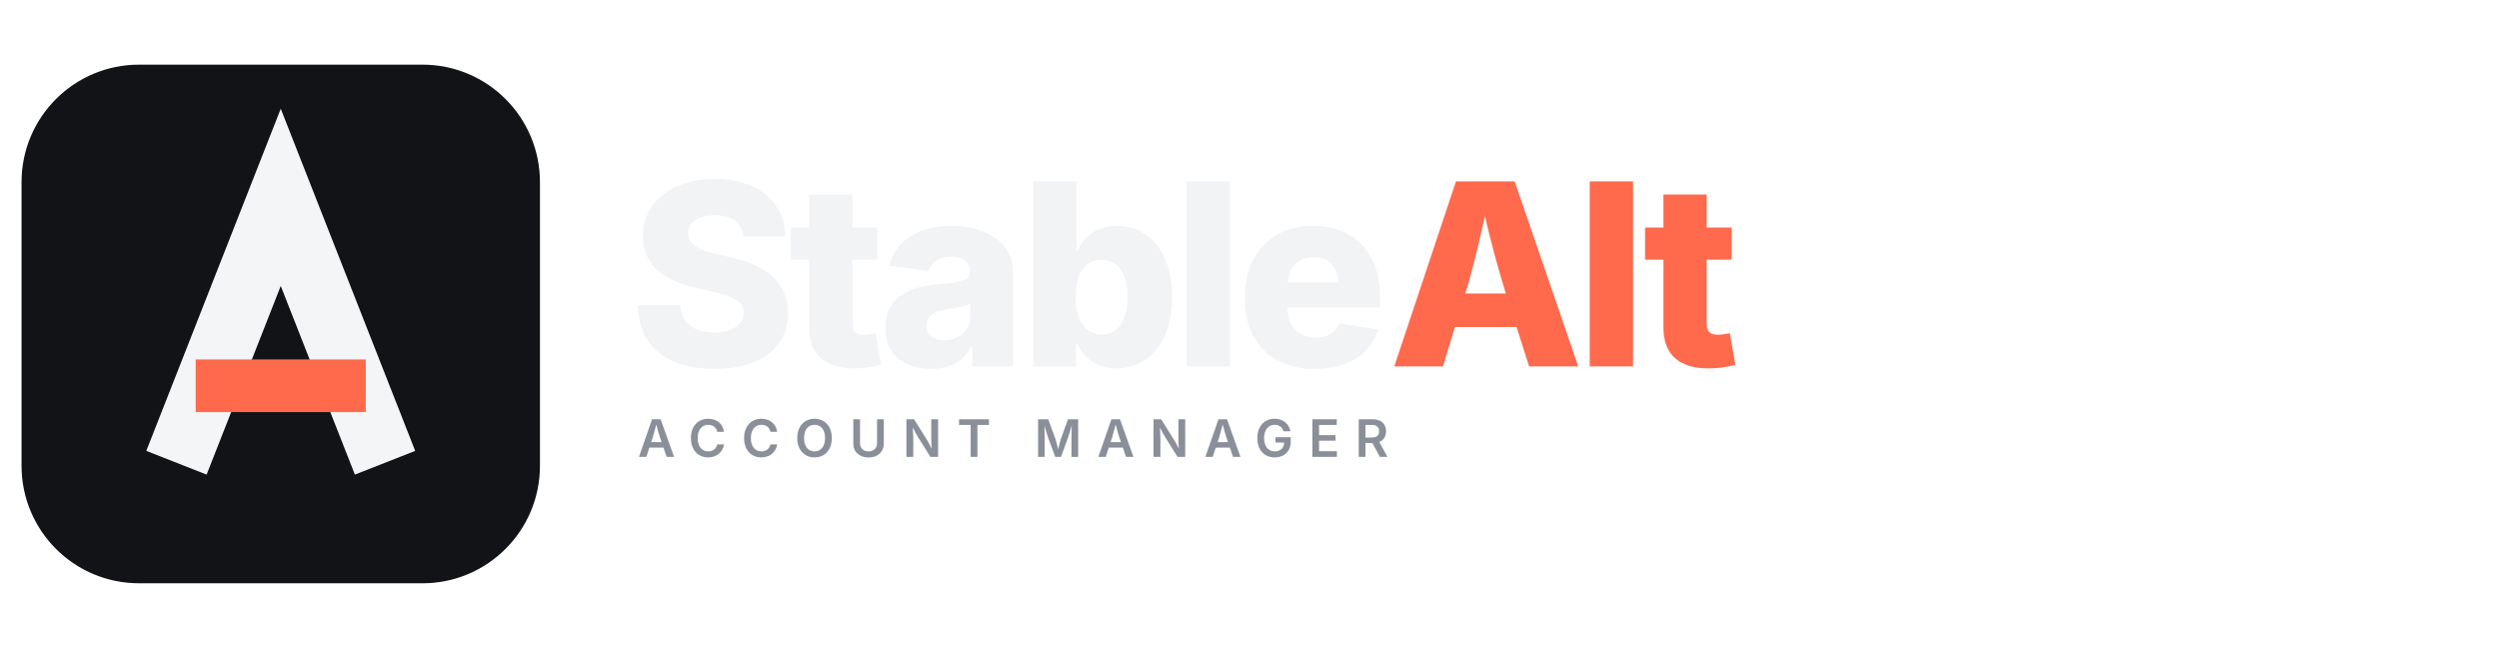
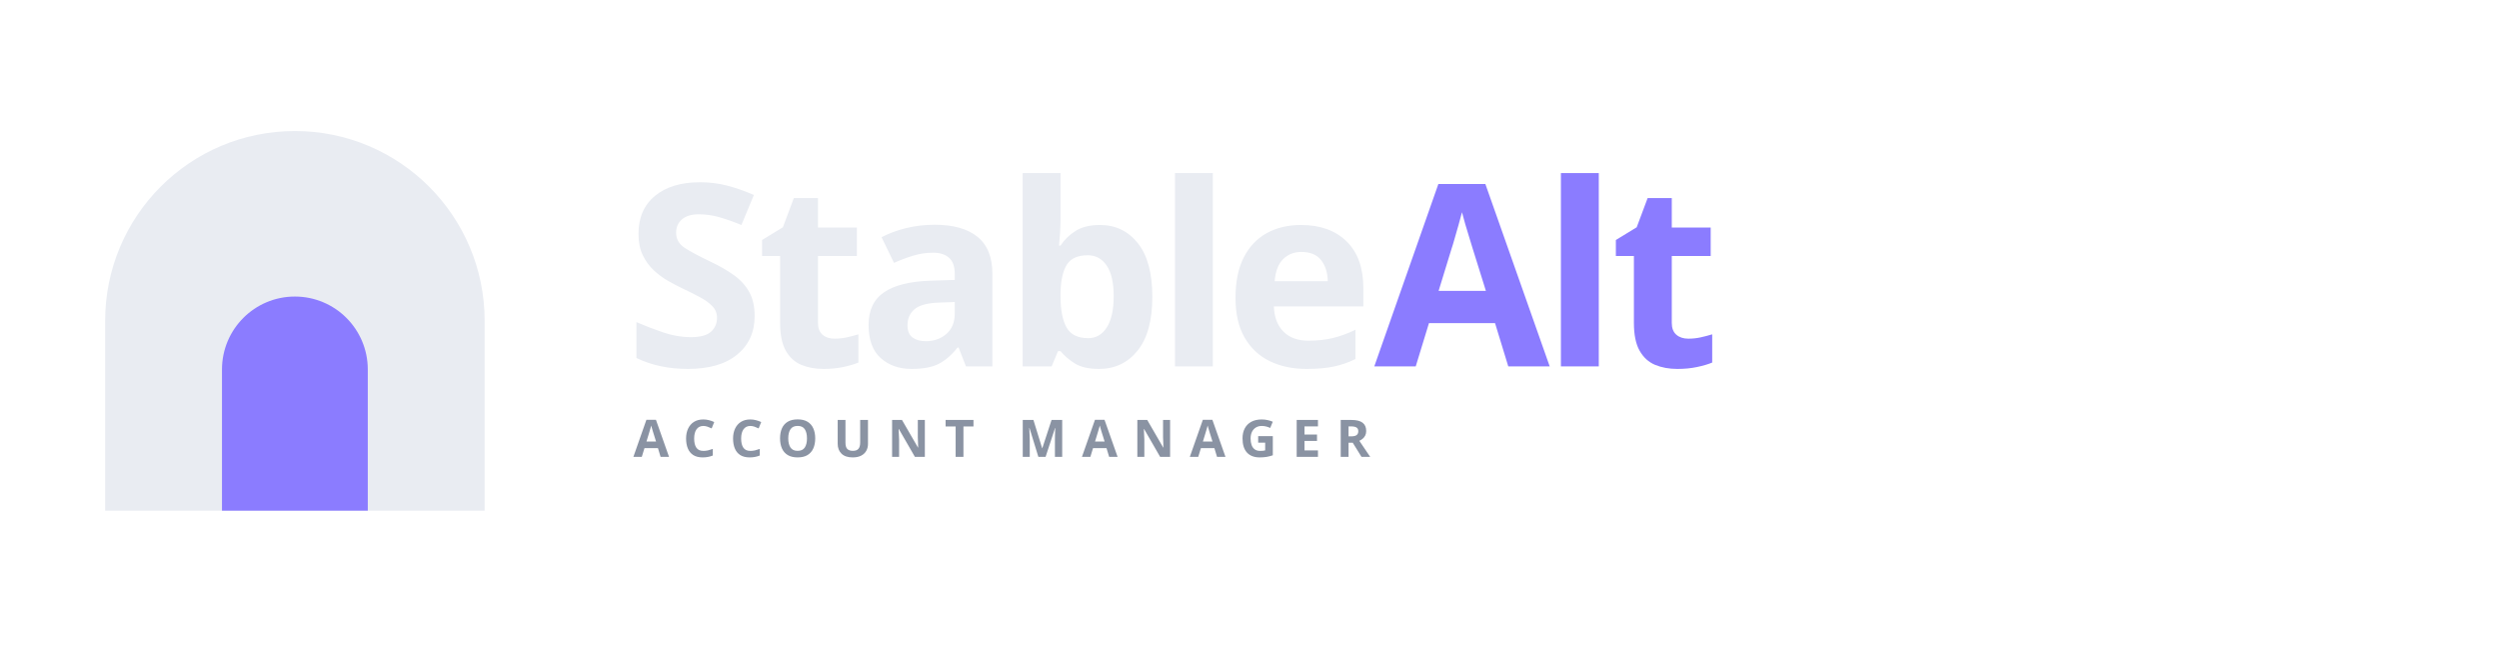
<svg xmlns="http://www.w3.org/2000/svg" viewBox="0 0 1160 300" width="1160" height="300" fill="none">
-   <g transform="translate(10 30) scale(0.235)">
-     <rect width="1024" height="1024" rx="232" fill="#121316" />
-     <path d="M306 786 L512 262 L718 786" stroke="#f4f5f7" stroke-width="128" stroke-linecap="butt" stroke-linejoin="miter" fill="none" />
-     <path d="M344 634 H680" stroke="#ff6a4d" stroke-width="104" stroke-linecap="butt" fill="none" />
+   <g transform="translate(14 26) scale(0.24)">
+     <path d="M145 879V512a367 367 0 0 1 734 0v367Z" fill="#e9ecf2" />
+     <path d="M371 879V606a141 141 0 0 1 282 0v273Z" fill="#8b7cff" />
  </g>
-   <text x="292" y="170" fill="#f2f3f5" font-family="Inter, 'Segoe UI', 'Helvetica Neue', Arial, sans-serif" font-size="118" font-weight="800" letter-spacing="-4">Stable<tspan fill="#ff6a4d">Alt</tspan>
+   <text x="290" y="170" fill="#e9ecf2" font-family="'Segoe UI Variable Text', 'Segoe UI', system-ui, sans-serif" font-size="118" font-weight="700" letter-spacing="-4">Stable<tspan fill="#8b7cff">Alt</tspan>
  </text>
-   <text x="296" y="212" fill="#8a8f99" font-family="Inter, 'Segoe UI', 'Helvetica Neue', Arial, sans-serif" font-size="24" font-weight="600" letter-spacing="7">ACCOUNT MANAGER</text>
+   <text x="294" y="212" fill="#8a93a3" font-family="'Segoe UI Variable Text', 'Segoe UI', system-ui, sans-serif" font-size="24" font-weight="600" letter-spacing="7">ACCOUNT MANAGER</text>
</svg>
